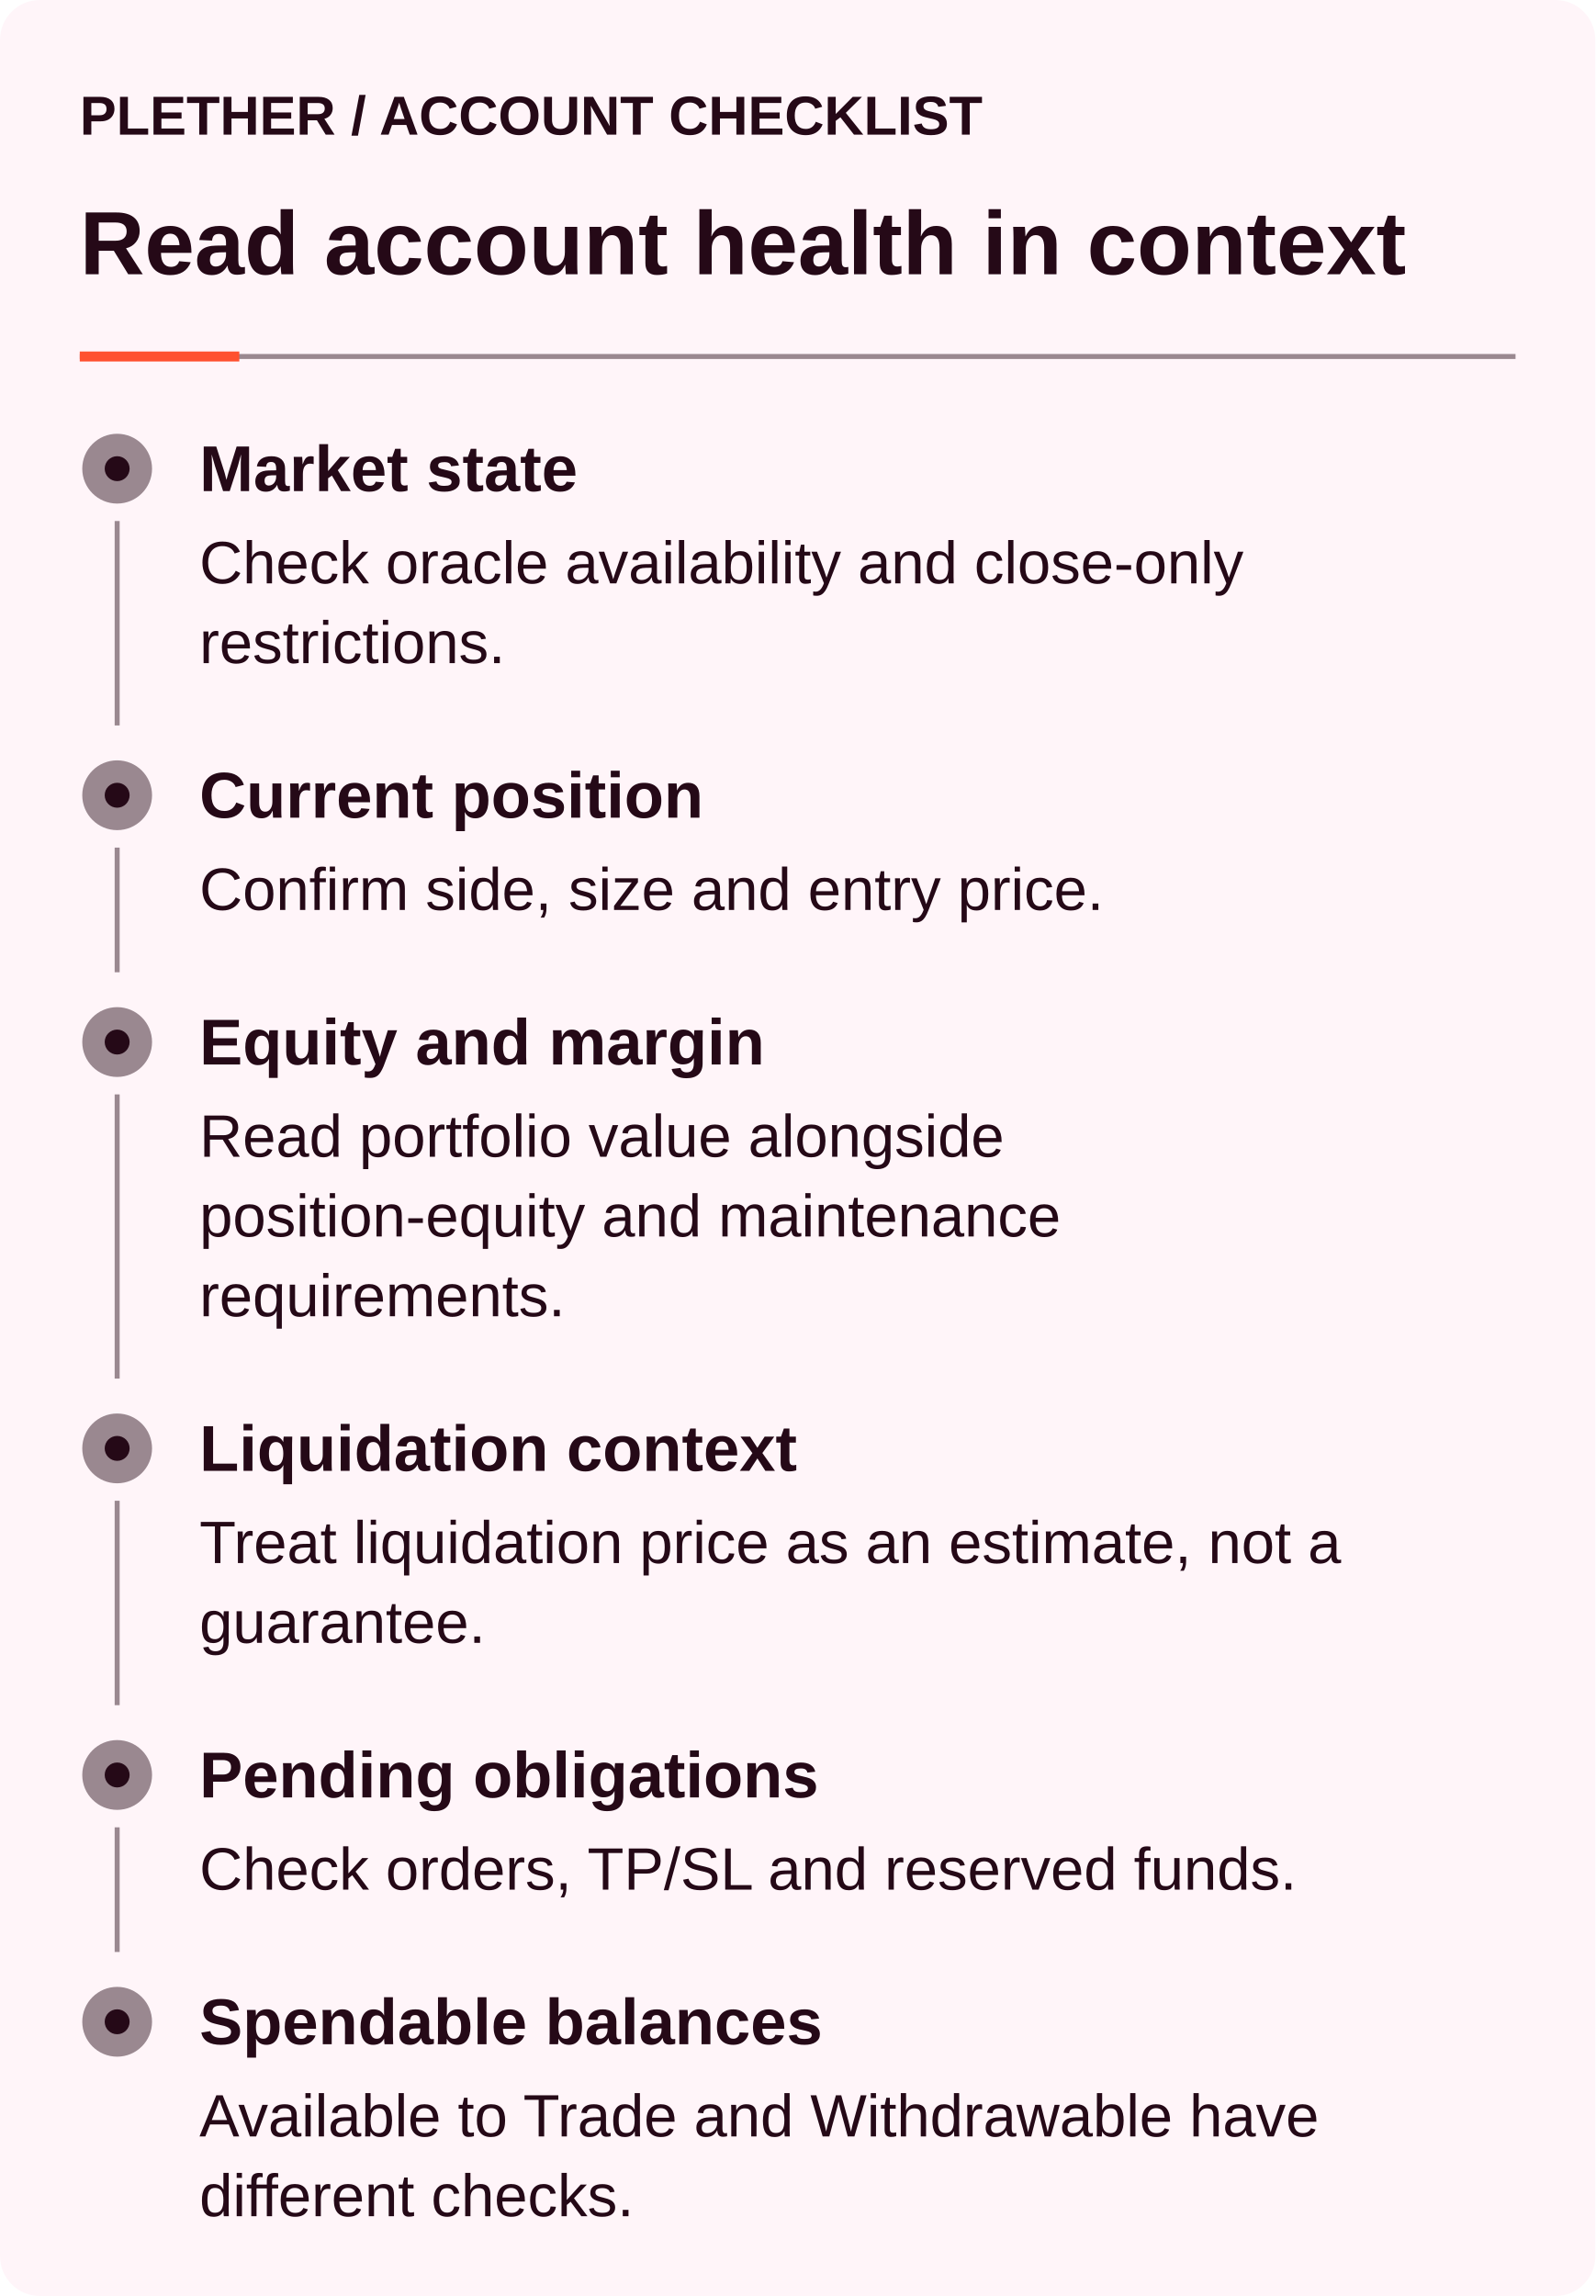
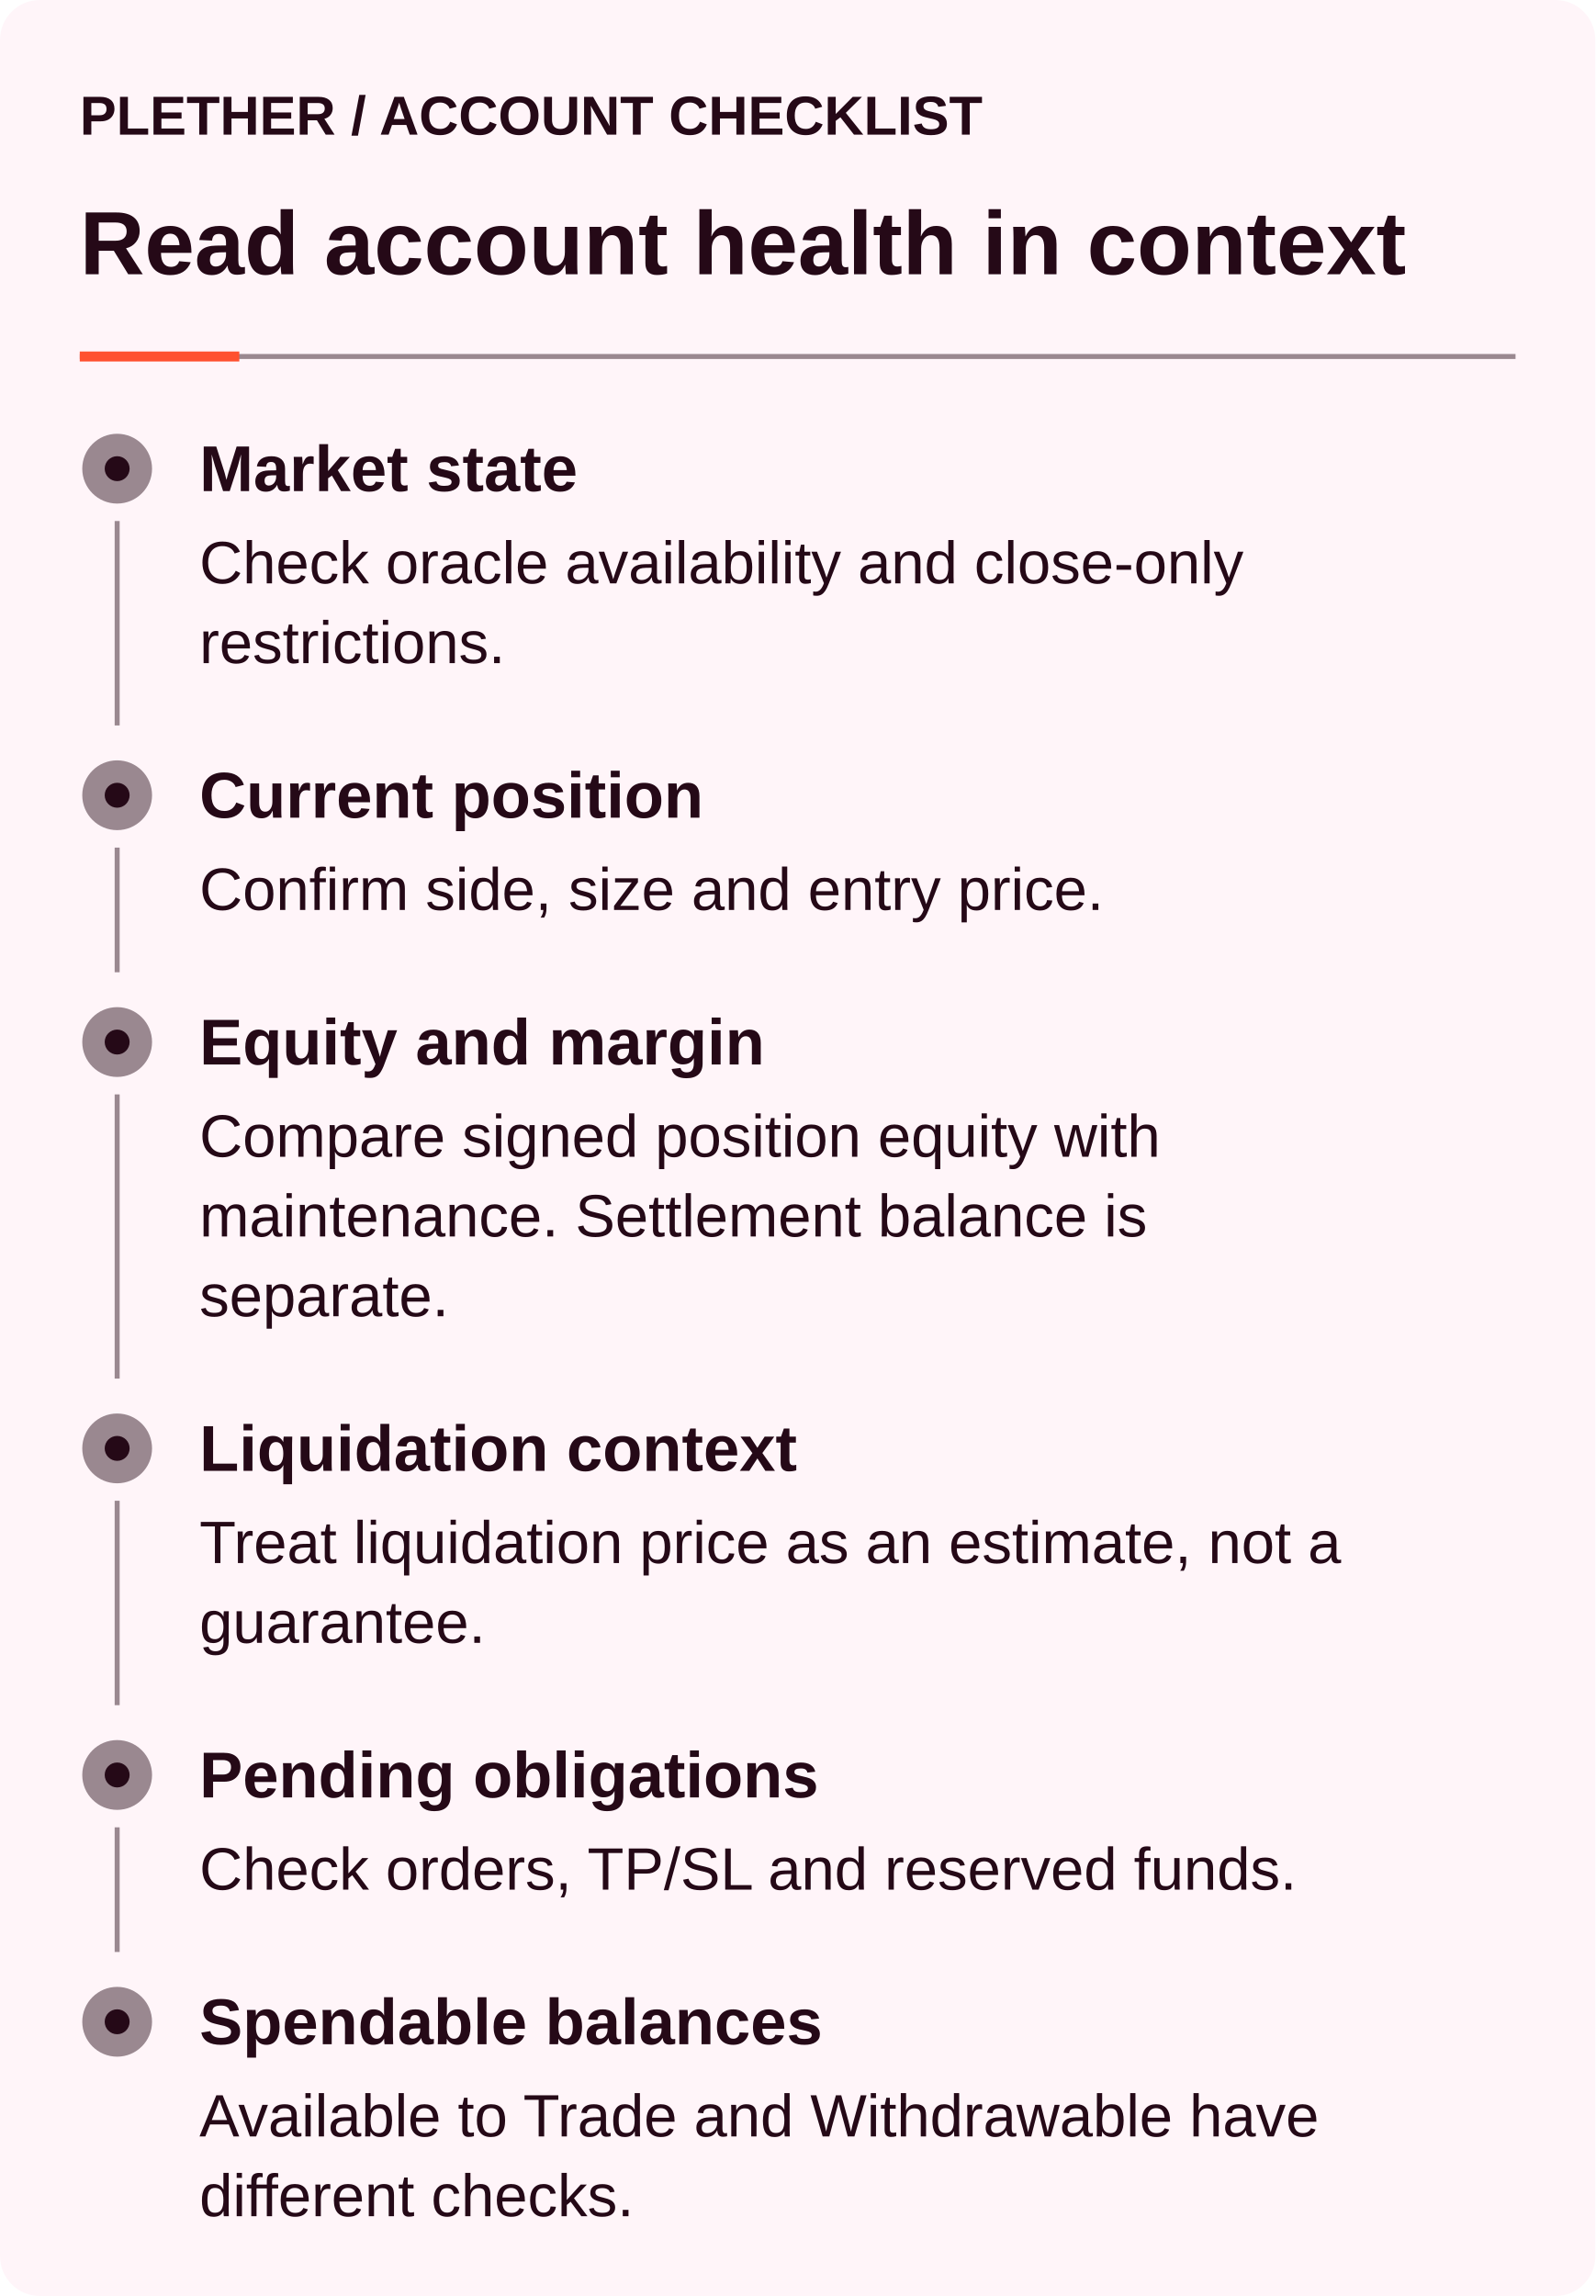
<svg xmlns="http://www.w3.org/2000/svg" width="640" height="921" viewBox="0 0 640 921" role="img" aria-labelledby="account-health-reading-order-title account-health-reading-order-desc" focusable="false">
  <style>text{font-family:Arial,Helvetica,sans-serif}</style>
  <rect width="640" height="921" rx="16" fill="#FFF5F9" />
  <text x="32" y="54" font-size="22" font-weight="700" fill="#250917" data-max-width="576">PLETHER / ACCOUNT CHECKLIST</text>
  <text x="32" y="110" font-size="36" font-weight="700" fill="#250917" data-max-width="576">Read account health in context</text>
  <path d="M32 143 L608 143" stroke="#9A8890" stroke-width="2" fill="none" />
  <path d="M32 143 h64" stroke="#FF512F" stroke-width="4" fill="none" />
  <circle cx="47" cy="188" r="14" fill="#9A8890" />
  <circle cx="47" cy="188" r="5" fill="#250917" />
  <text x="80" y="197" font-size="26" font-weight="700" fill="#250917" data-max-width="528">Market state</text>
  <text x="80" y="234" font-size="24" font-weight="400" fill="#250917" data-max-width="528">Check oracle availability and close-only</text>
  <text x="80" y="266" font-size="24" font-weight="400" fill="#250917" data-max-width="528">restrictions.</text>
  <path d="M47 209 L47 291" stroke="#9A8890" stroke-width="2" fill="none" />
  <circle cx="47" cy="319" r="14" fill="#9A8890" />
  <circle cx="47" cy="319" r="5" fill="#250917" />
  <text x="80" y="328" font-size="26" font-weight="700" fill="#250917" data-max-width="528">Current position</text>
  <text x="80" y="365" font-size="24" font-weight="400" fill="#250917" data-max-width="528">Confirm side, size and entry price.</text>
  <path d="M47 340 L47 390" stroke="#9A8890" stroke-width="2" fill="none" />
  <circle cx="47" cy="418" r="14" fill="#9A8890" />
  <circle cx="47" cy="418" r="5" fill="#250917" />
  <text x="80" y="427" font-size="26" font-weight="700" fill="#250917" data-max-width="528">Equity and margin</text>
-   <text x="80" y="464" font-size="24" font-weight="400" fill="#250917" data-max-width="528">Read portfolio value alongside</text>
-   <text x="80" y="496" font-size="24" font-weight="400" fill="#250917" data-max-width="528">position-equity and maintenance</text>
-   <text x="80" y="528" font-size="24" font-weight="400" fill="#250917" data-max-width="528">requirements.</text>
+   <text x="80" y="464" font-size="24" font-weight="400" fill="#250917" data-max-width="528">Compare signed position equity with</text>
+   <text x="80" y="496" font-size="24" font-weight="400" fill="#250917" data-max-width="528">maintenance. Settlement balance is</text>
+   <text x="80" y="528" font-size="24" font-weight="400" fill="#250917" data-max-width="528">separate.</text>
  <path d="M47 439 L47 553" stroke="#9A8890" stroke-width="2" fill="none" />
  <circle cx="47" cy="581" r="14" fill="#9A8890" />
  <circle cx="47" cy="581" r="5" fill="#250917" />
  <text x="80" y="590" font-size="26" font-weight="700" fill="#250917" data-max-width="528">Liquidation context</text>
  <text x="80" y="627" font-size="24" font-weight="400" fill="#250917" data-max-width="528">Treat liquidation price as an estimate, not a</text>
  <text x="80" y="659" font-size="24" font-weight="400" fill="#250917" data-max-width="528">guarantee.</text>
  <path d="M47 602 L47 684" stroke="#9A8890" stroke-width="2" fill="none" />
  <circle cx="47" cy="712" r="14" fill="#9A8890" />
  <circle cx="47" cy="712" r="5" fill="#250917" />
  <text x="80" y="721" font-size="26" font-weight="700" fill="#250917" data-max-width="528">Pending obligations</text>
  <text x="80" y="758" font-size="24" font-weight="400" fill="#250917" data-max-width="528">Check orders, TP/SL and reserved funds.</text>
  <path d="M47 733 L47 783" stroke="#9A8890" stroke-width="2" fill="none" />
  <circle cx="47" cy="811" r="14" fill="#9A8890" />
  <circle cx="47" cy="811" r="5" fill="#250917" />
  <text x="80" y="820" font-size="26" font-weight="700" fill="#250917" data-max-width="528">Spendable balances</text>
  <text x="80" y="857" font-size="24" font-weight="400" fill="#250917" data-max-width="528">Available to Trade and Withdrawable have</text>
  <text x="80" y="889" font-size="24" font-weight="400" fill="#250917" data-max-width="528">different checks.</text>
</svg>
